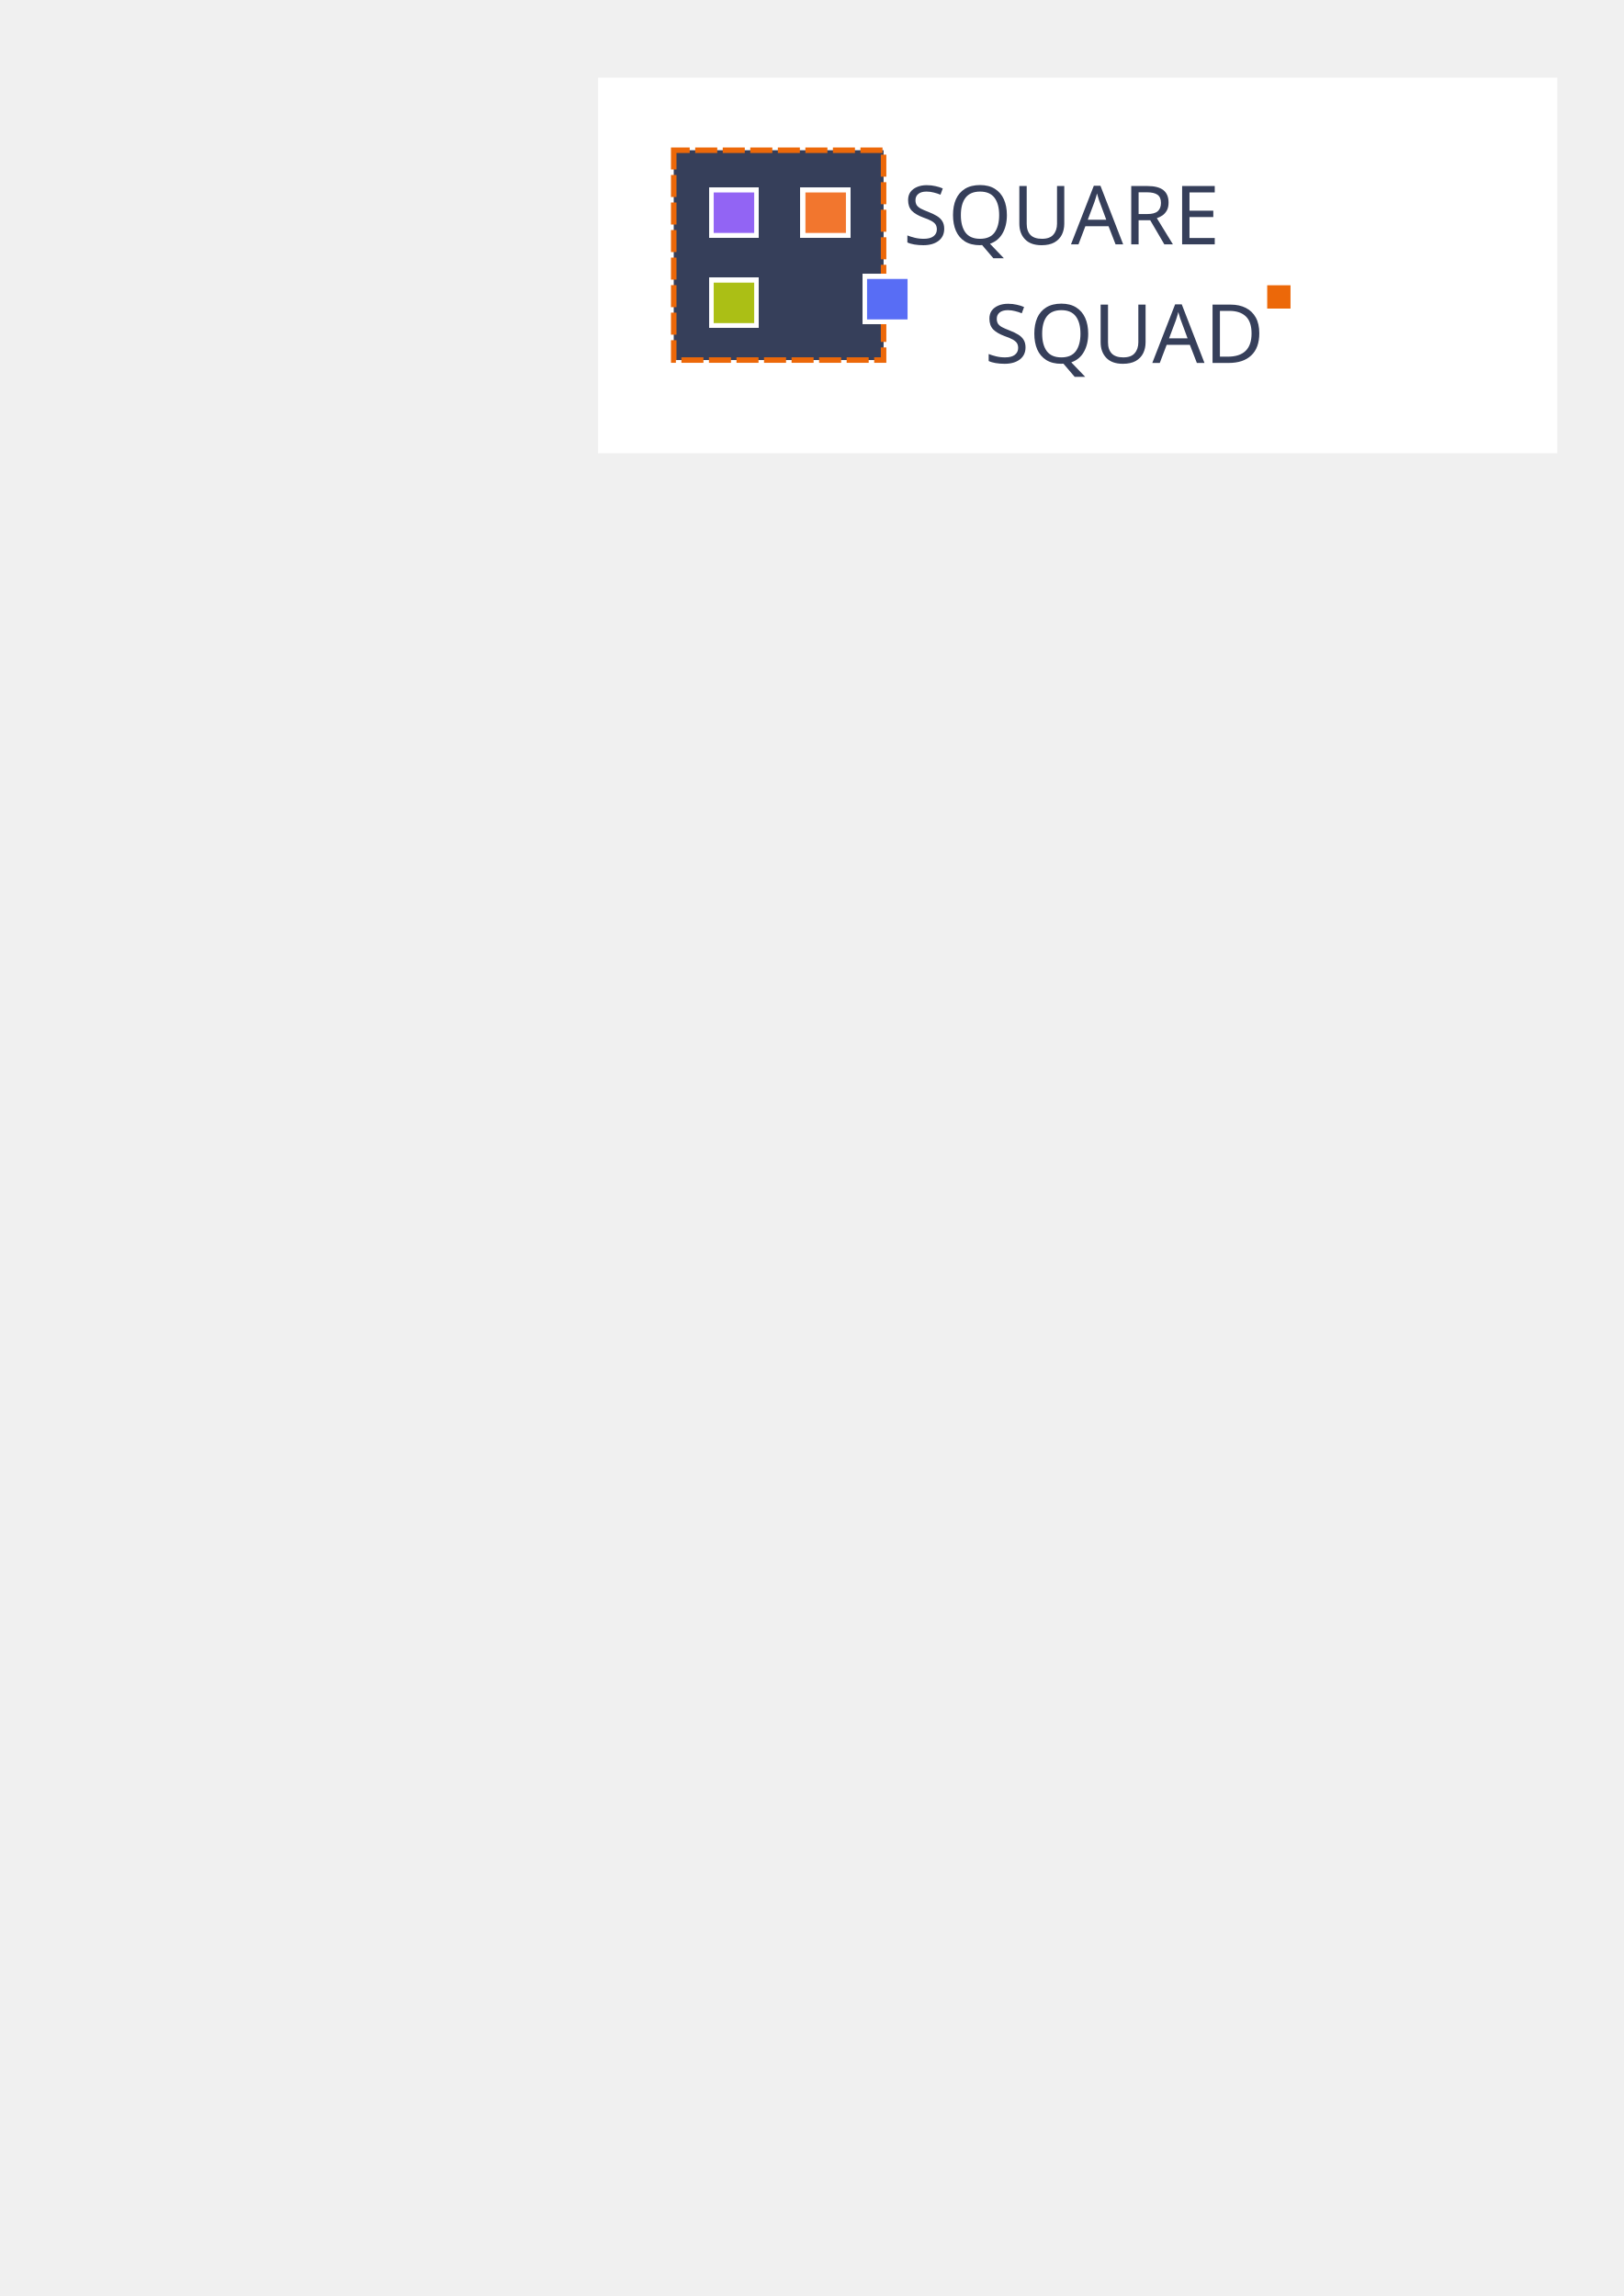
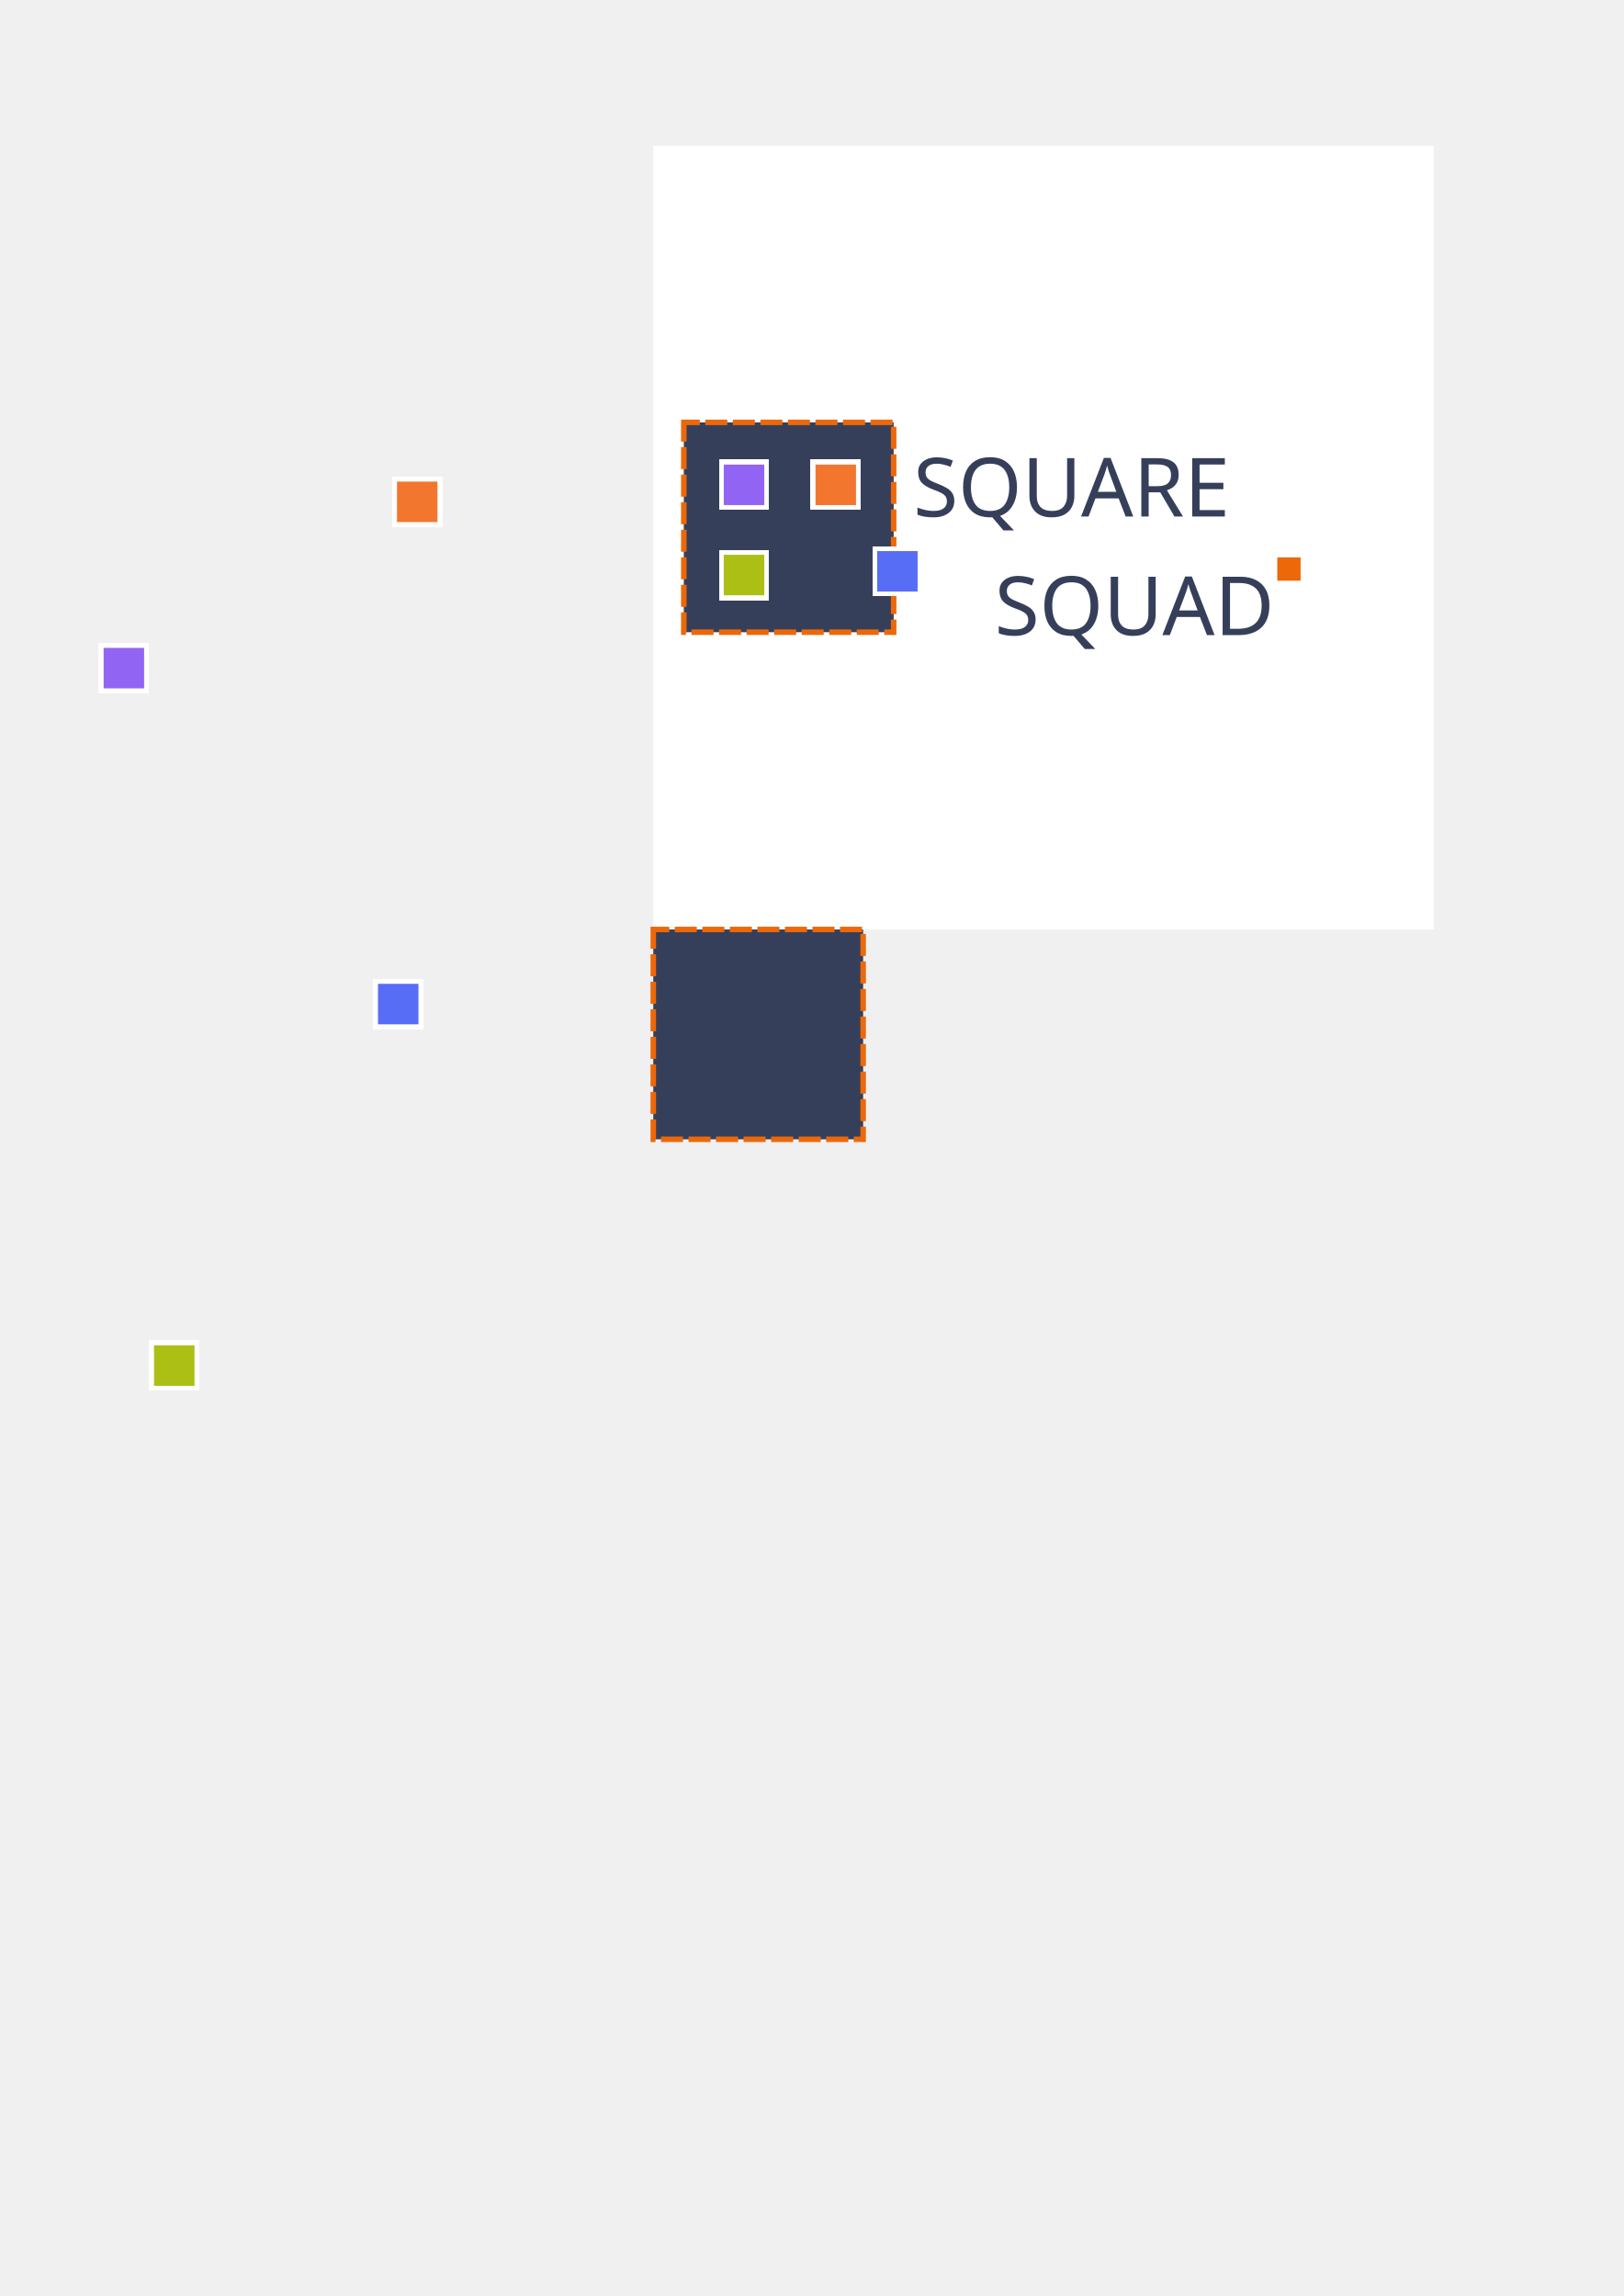
<svg xmlns="http://www.w3.org/2000/svg" xmlns:ns1="http://www.openswatchbook.org/uri/2009/osb" width="210mm" height="297mm" viewBox="0 0 210 297" version="1.1" id="svg8">
  <defs id="defs2">
    <linearGradient id="linearGradient846" ns1:paint="solid">
      <stop style="stop-color:#000000;stop-opacity:1;" offset="0" id="stop844" />
    </linearGradient>
    <filter style="color-interpolation-filters:sRGB" id="filter982" x="-0.031" width="1.061" y="-0.031" height="1.061">
      <feGaussianBlur stdDeviation="0.077" id="feGaussianBlur984" />
    </filter>
    <filter style="color-interpolation-filters:sRGB" id="filter982-6" x="-0.031" width="1.061" y="-0.031" height="1.061">
      <feGaussianBlur stdDeviation="0.077" id="feGaussianBlur984-5" />
    </filter>
    <filter style="color-interpolation-filters:sRGB" id="filter982-6-7" x="-0.031" width="1.061" y="-0.031" height="1.061">
      <feGaussianBlur stdDeviation="0.077" id="feGaussianBlur984-5-0" />
    </filter>
    <filter style="color-interpolation-filters:sRGB" id="filter982-6-9" x="-0.031" width="1.061" y="-0.031" height="1.061">
      <feGaussianBlur stdDeviation="0.077" id="feGaussianBlur984-5-9" />
    </filter>
+     <filter style="color-interpolation-filters:sRGB" id="filter982-1" x="-0.031" width="1.061" y="-0.031" height="1.061">
+       <feGaussianBlur stdDeviation="0.077" id="feGaussianBlur984-7" />
+     </filter>
+     <filter style="color-interpolation-filters:sRGB" id="filter982-6-2" x="-0.031" width="1.061" y="-0.031" height="1.061">
+       <feGaussianBlur stdDeviation="0.077" id="feGaussianBlur984-5-3" />
+     </filter>
+     <filter style="color-interpolation-filters:sRGB" id="filter982-6-7-6" x="-0.031" width="1.061" y="-0.031" height="1.061">
+       <feGaussianBlur stdDeviation="0.077" id="feGaussianBlur984-5-0-5" />
+     </filter>
+     <filter style="color-interpolation-filters:sRGB" id="filter982-6-9-5" x="-0.031" width="1.061" y="-0.031" height="1.061">
+       <feGaussianBlur stdDeviation="0.077" id="feGaussianBlur984-5-9-8" />
+     </filter>
  </defs>
  <g id="layer1">
-     <rect style="fill:#ffffff;stroke:none;stroke-width:1.068;stroke-dasharray:4.274, 1.068;stroke-dashoffset:1.175;fill-opacity:1" id="rect881" width="124.06" height="48.586" x="77.353" y="10.044" />
-     <g id="layer1-3" transform="translate(60.73295,-10.49602)">
-       <path id="rect18" style="opacity:1;fill:#363f5a;fill-opacity:1;stroke:#ec6809;stroke-width:0.712;stroke-miterlimit:4;stroke-dasharray:2.85, 0.712;stroke-dashoffset:0.784;stroke-opacity:1" d="M 26.403,29.93 H 53.544 V 57.071 H 26.403 Z" />
+     <rect style="fill:#ffffff;fill-opacity:1;stroke:none;stroke-width:1.392;stroke-dasharray:5.568, 1.392;stroke-dashoffset:1.531" id="rect881" width="100.949" height="101.374" x="84.492" y="18.86" />
+     <g id="layer1-3" transform="translate(62.03674,24.7062)">
      <text xml:space="preserve" style="font-size:10.583px;line-height:1.25;font-family:Pixeled;-inkscape-font-specification:Pixeled;stroke-width:0.265" x="56.073" y="42.106" id="text12">
        <tspan id="tspan10" x="56.073" y="42.106" style="fill:#363f5a;fill-opacity:1;stroke-width:0.265">SQUARE</tspan>
      </text>
      <text xml:space="preserve" style="font-size:10.583px;line-height:1.25;font-family:Pixeled;-inkscape-font-specification:Pixeled;stroke-width:0.265" x="66.589" y="57.448" id="text16">
        <tspan id="tspan14" x="66.589" y="57.448" style="fill:#363f5a;fill-opacity:1;stroke-width:0.265">SQUAD</tspan>
      </text>
      <rect style="opacity:1;fill:#ec6809;fill-opacity:1;stroke:none;stroke-width:0.888;stroke-miterlimit:4;stroke-dasharray:none;stroke-opacity:1" id="rect2792" width="3.016" height="3.016" x="103.159" y="47.396" />
-       <rect style="opacity:1;fill:#9264f4;fill-opacity:1;stroke:#ffffff;stroke-width:0.794;stroke-miterlimit:4;stroke-dasharray:none;stroke-opacity:1;filter:url(#filter982)" id="rect2792-9" width="6.031" height="6.031" x="31.174" y="34.995" />
-       <rect style="opacity:1;fill:#abbf15;fill-opacity:1;stroke:#ffffff;stroke-width:0.794;stroke-miterlimit:4;stroke-dasharray:none;stroke-opacity:1;filter:url(#filter982-6)" id="rect2792-9-7" width="6.031" height="6.031" x="31.174" y="46.66" />
-       <rect style="opacity:1;fill:#f2762e;fill-opacity:1;stroke:#ffffff;stroke-width:0.794;stroke-miterlimit:4;stroke-dasharray:none;stroke-opacity:1;filter:url(#filter982-6-7)" id="rect2792-9-7-3" width="6.031" height="6.031" x="43.04" y="34.995" />
-       <rect style="opacity:1;fill:#586df5;fill-opacity:1;stroke:#ffffff;stroke-width:0.794;stroke-miterlimit:4;stroke-dasharray:none;stroke-opacity:1;filter:url(#filter982-6-9)" id="rect2792-9-7-9" width="6.031" height="6.031" x="51.011" y="46.182" />
+       <g id="g865">
+         <path id="rect18" style="opacity:1;fill:#363f5a;fill-opacity:1;stroke:#ec6809;stroke-width:0.712;stroke-miterlimit:4;stroke-dasharray:2.85, 0.712;stroke-dashoffset:0.784;stroke-opacity:1" d="M 26.403,29.93 H 53.544 V 57.071 H 26.403 Z" />
+         <rect style="opacity:1;fill:#9264f4;fill-opacity:1;stroke:#ffffff;stroke-width:0.794;stroke-miterlimit:4;stroke-dasharray:none;stroke-opacity:1;filter:url(#filter982)" id="rect2792-9" width="6.031" height="6.031" x="31.174" y="34.995" />
+         <rect style="opacity:1;fill:#abbf15;fill-opacity:1;stroke:#ffffff;stroke-width:0.794;stroke-miterlimit:4;stroke-dasharray:none;stroke-opacity:1;filter:url(#filter982-6)" id="rect2792-9-7" width="6.031" height="6.031" x="31.174" y="46.66" />
+         <rect style="opacity:1;fill:#f2762e;fill-opacity:1;stroke:#ffffff;stroke-width:0.794;stroke-miterlimit:4;stroke-dasharray:none;stroke-opacity:1;filter:url(#filter982-6-7)" id="rect2792-9-7-3" width="6.031" height="6.031" x="43.04" y="34.995" />
+         <rect style="opacity:1;fill:#586df5;fill-opacity:1;stroke:#ffffff;stroke-width:0.794;stroke-miterlimit:4;stroke-dasharray:none;stroke-opacity:1;filter:url(#filter982-6-9)" id="rect2792-9-7-9" width="6.031" height="6.031" x="51.011" y="46.182" />
+       </g>
+       <path id="rect18-4" style="fill:#363f5a;fill-opacity:1;stroke:#ec6809;stroke-width:0.712;stroke-miterlimit:4;stroke-dasharray:2.85, 0.712;stroke-dashoffset:0.784;stroke-opacity:1" d="M 22.456,95.527 H 49.597 V 122.668 H 22.456 Z" />
+       <rect style="fill:#9264f4;fill-opacity:1;stroke:#ffffff;stroke-width:0.794;stroke-miterlimit:4;stroke-dasharray:none;stroke-opacity:1;filter:url(#filter982-1)" id="rect2792-9-71" width="6.031" height="6.031" x="-49.032" y="58.706" />
+       <rect style="fill:#abbf15;fill-opacity:1;stroke:#ffffff;stroke-width:0.794;stroke-miterlimit:4;stroke-dasharray:none;stroke-opacity:1;filter:url(#filter982-6-2)" id="rect2792-9-7-38" width="6.031" height="6.031" x="-42.513" y="148.924" />
+       <rect style="fill:#f2762e;fill-opacity:1;stroke:#ffffff;stroke-width:0.794;stroke-miterlimit:4;stroke-dasharray:none;stroke-opacity:1;filter:url(#filter982-6-7-6)" id="rect2792-9-7-3-4" width="6.031" height="6.031" x="-11.09" y="37.193" />
+       <rect style="fill:#586df5;fill-opacity:1;stroke:#ffffff;stroke-width:0.794;stroke-miterlimit:4;stroke-dasharray:none;stroke-opacity:1;filter:url(#filter982-6-9-5)" id="rect2792-9-7-9-8" width="6.031" height="6.031" x="-13.549" y="102.161" />
    </g>
  </g>
</svg>
